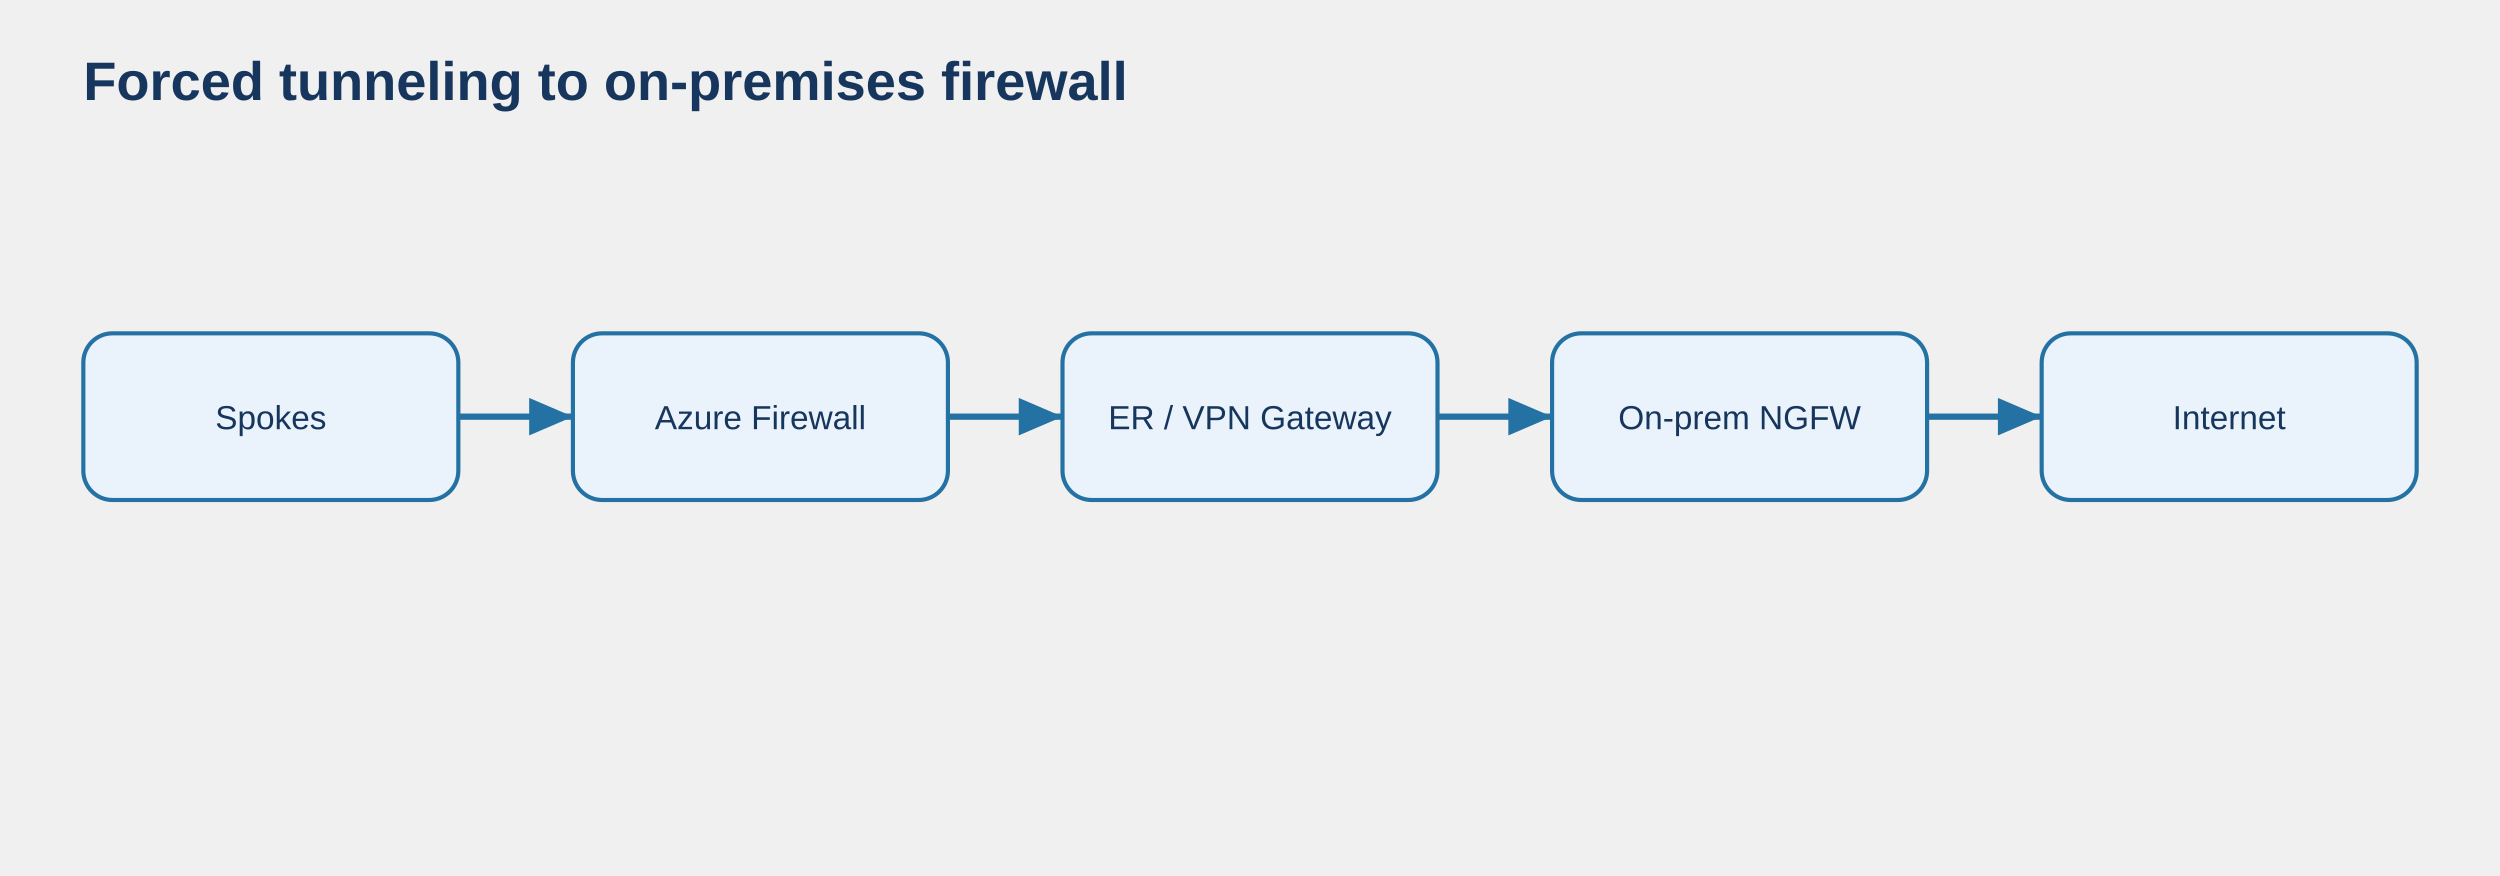
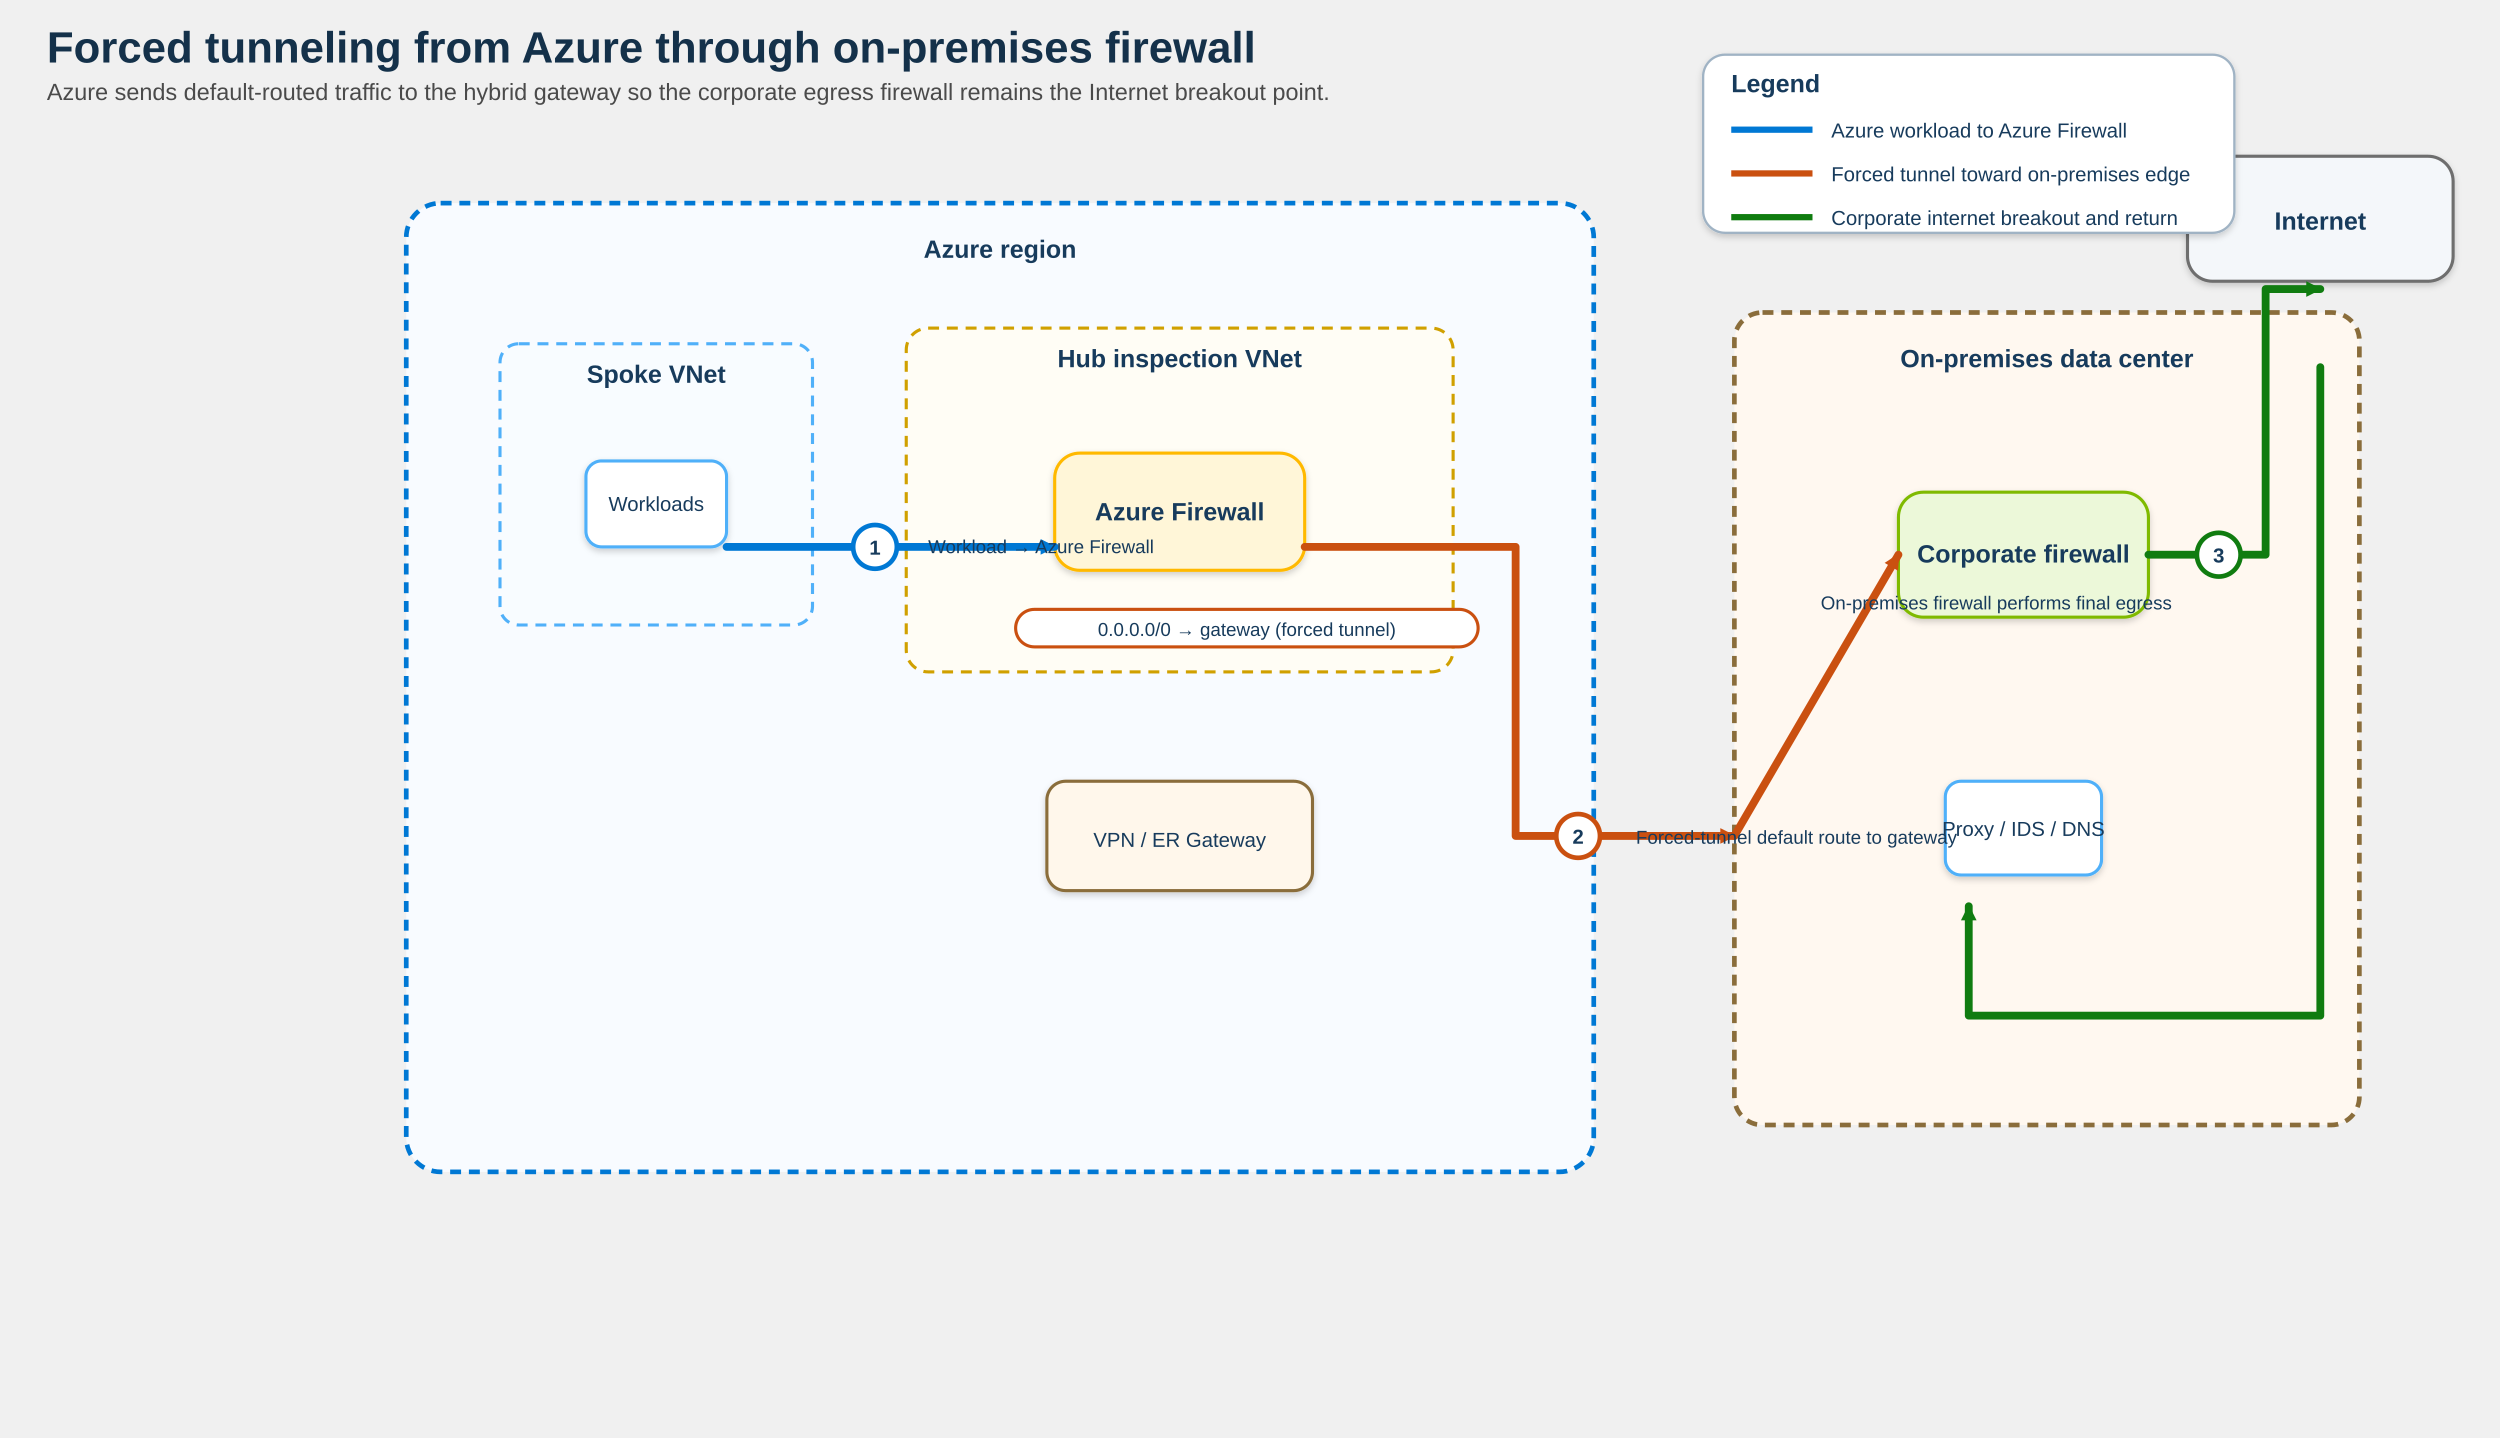
- <svg xmlns="http://www.w3.org/2000/svg" width="1200" height="420" viewBox="0 0 1200 420">
+ <svg xmlns="http://www.w3.org/2000/svg" width="1600" height="920" viewBox="0 0 1600 920">
  <defs>
-     <marker id="a" markerWidth="8" markerHeight="8" refX="7" refY="3" orient="auto">
-       <path d="M0 0L0 6L7 3z" fill="#2471a3" />
+     <marker id="arrowBlue" markerWidth="10" markerHeight="10" refX="9" refY="5" orient="auto" markerUnits="userSpaceOnUse">
+       <path d="M0,0 L10,5 L0,10 z" fill="#0078D4" />
    </marker>
+     <marker id="arrowGreen" markerWidth="10" markerHeight="10" refX="9" refY="5" orient="auto" markerUnits="userSpaceOnUse">
+       <path d="M0,0 L10,5 L0,10 z" fill="#107C10" />
+     </marker>
+     <marker id="arrowOrange" markerWidth="10" markerHeight="10" refX="9" refY="5" orient="auto" markerUnits="userSpaceOnUse">
+       <path d="M0,0 L10,5 L0,10 z" fill="#CA5010" />
+     </marker>
+     <filter id="shadow" x="-10%" y="-10%" width="130%" height="130%">
+       <feDropShadow dx="0" dy="2" stdDeviation="2" flood-color="#000" flood-opacity="0.18" />
+     </filter>
+     <style>.title{font:700 28px 'Segoe UI',Arial,sans-serif;fill:#14314A}.subtitle{font:400 15px 'Segoe UI',Arial,sans-serif;fill:#4A4A4A}.label{font:600 16px 'Segoe UI',Arial,sans-serif;fill:#173B5C}.small{font:400 13px 'Segoe UI',Arial,sans-serif;fill:#173B5C}.tiny{font:400 12px 'Segoe UI',Arial,sans-serif;fill:#173B5C}.legend{font:600 13px 'Segoe UI',Arial,sans-serif;fill:#173B5C}</style>
  </defs>
-   <style>text{font-family:Arial,sans-serif;fill:#17365d}.n{fill:#eaf3fb;stroke:#2471a3;stroke-width:2}.e{stroke:#2471a3;stroke-width:3;marker-end:url(#a)}</style>
-   <text x="40" y="48" font-size="26" font-weight="700">Forced tunneling to on-premises firewall</text>
-   <rect class="n" x="40" y="160" width="180" height="80" rx="14" />
-   <text x="130.0" y="206" text-anchor="middle" font-size="16">Spokes</text>
-   <rect class="n" x="275" y="160" width="180" height="80" rx="14" />
-   <text x="365.0" y="206" text-anchor="middle" font-size="16">Azure Firewall</text>
-   <rect class="n" x="510" y="160" width="180" height="80" rx="14" />
-   <text x="600.0" y="206" text-anchor="middle" font-size="16">ER / VPN Gateway</text>
-   <rect class="n" x="745" y="160" width="180" height="80" rx="14" />
-   <text x="835.0" y="206" text-anchor="middle" font-size="16">On-prem NGFW</text>
-   <rect class="n" x="980" y="160" width="180" height="80" rx="14" />
-   <text x="1070.0" y="206" text-anchor="middle" font-size="16">Internet</text>
-   <line class="e" x1="220" y1="200" x2="275" y2="200" />
-   <line class="e" x1="455" y1="200" x2="510" y2="200" />
-   <line class="e" x1="690" y1="200" x2="745" y2="200" />
-   <line class="e" x1="925" y1="200" x2="980" y2="200" />
+   <text x="30" y="40" class="title">Forced tunneling from Azure through on-premises firewall</text>
+   <text x="30" y="64" class="subtitle">Azure sends default-routed traffic to the hybrid gateway so the corporate egress firewall remains the Internet breakout point.</text>
+   <rect x="260" y="130" width="760" height="620" rx="22" fill="#F8FBFF" stroke="#0078D4" stroke-width="3" stroke-dasharray="7 5" />
+   <text x="640" y="165" class="label" text-anchor="middle">Azure region</text>
+   <rect x="320" y="220" width="200" height="180" rx="12" fill="#F8FCFF" stroke="#50B0F9" stroke-width="2" stroke-dasharray="7 5" />
+   <text x="420" y="245" class="label" text-anchor="middle">Spoke VNet</text>
+   <rect x="375" y="295" width="90" height="55" rx="10" fill="white" stroke="#50B0F9" stroke-width="2" filter="url(#shadow)" />
+   <text x="420" y="327" class="small" text-anchor="middle">Workloads</text>
+   <rect x="580" y="210" width="350" height="220" rx="14" fill="#FFFDF5" stroke="#D0A000" stroke-width="2" stroke-dasharray="7 5" />
+   <text x="755" y="235" class="label" text-anchor="middle">Hub inspection VNet</text>
+   <rect x="675" y="290" width="160" height="75" rx="16" fill="#FFF6D8" stroke="#FFB900" stroke-width="2" filter="url(#shadow)" />
+   <text x="755" y="333" class="label" text-anchor="middle">Azure Firewall</text>
+   <rect x="650" y="390" width="296" height="24" rx="12" fill="white" stroke="#CA5010" stroke-width="2" />
+   <text x="798" y="407" class="tiny" text-anchor="middle">0.0.0.0/0 → gateway (forced tunnel)</text>
+   <rect x="670" y="500" width="170" height="70" rx="12" fill="#FFF7EB" stroke="#8A6D3B" stroke-width="2" filter="url(#shadow)" />
+   <text x="755" y="542" class="small" text-anchor="middle">VPN / ER Gateway</text>
+   <rect x="1110" y="200" width="400" height="520" rx="18" fill="#FFF8F0" stroke="#8A6D3B" stroke-width="3" stroke-dasharray="7 5" />
+   <text x="1310" y="235" class="label" text-anchor="middle">On-premises data center</text>
+   <rect x="1215" y="315" width="160" height="80" rx="16" fill="#ECF8D9" stroke="#7FBA00" stroke-width="2" filter="url(#shadow)" />
+   <text x="1295" y="360" class="label" text-anchor="middle">Corporate firewall</text>
+   <rect x="1245" y="500" width="100" height="60" rx="10" fill="white" stroke="#50B0F9" stroke-width="2" filter="url(#shadow)" />
+   <text x="1295" y="535" class="small" text-anchor="middle">Proxy / IDS / DNS</text>
+   <rect x="1400" y="100" width="170" height="80" rx="16" fill="#F4F7FA" stroke="#6E6E6E" stroke-width="2" filter="url(#shadow)" />
+   <text x="1485" y="147" class="label" text-anchor="middle">Internet</text>
+   <polyline points="465,350 675,350" fill="none" stroke="#0078D4" stroke-width="5" stroke-linejoin="round" stroke-linecap="round" marker-end="url(#arrowBlue)" />
+   <polyline points="835,350 970,350 970,535 1110,535" fill="none" stroke="#CA5010" stroke-width="5" stroke-linejoin="round" stroke-linecap="round" marker-end="url(#arrowOrange)" />
+   <polyline points="1110,535 1215,355" fill="none" stroke="#CA5010" stroke-width="5" stroke-linejoin="round" stroke-linecap="round" marker-end="url(#arrowOrange)" />
+   <polyline points="1375,355 1450,355 1450,185 1485,185" fill="none" stroke="#107C10" stroke-width="5" stroke-linejoin="round" stroke-linecap="round" marker-end="url(#arrowGreen)" />
+   <polyline points="1485,235 1485,650 1260,650 1260,580" fill="none" stroke="#107C10" stroke-width="5" stroke-linejoin="round" stroke-linecap="round" marker-end="url(#arrowGreen)" />
+   <circle cx="560" cy="350" r="14" fill="white" stroke="#0078D4" stroke-width="3" />
+   <text x="560" y="355" class="legend" text-anchor="middle">1</text>
+   <text x="594" y="354" class="tiny">Workload → Azure Firewall</text>
+   <circle cx="1010" cy="535" r="14" fill="white" stroke="#CA5010" stroke-width="3" />
+   <text x="1010" y="540" class="legend" text-anchor="middle">2</text>
+   <text x="1047" y="540" class="tiny">Forced-tunnel default route to gateway</text>
+   <circle cx="1420" cy="355" r="14" fill="white" stroke="#107C10" stroke-width="3" />
+   <text x="1420" y="360" class="legend" text-anchor="middle">3</text>
+   <text x="1390" y="390" class="tiny" text-anchor="end">On-premises firewall performs final egress</text>
+   <rect x="1090" y="35" width="340" height="114" rx="14" fill="white" stroke="#A0B3C4" stroke-width="1.5" filter="url(#shadow)" />
+   <text x="1108" y="59" class="label">Legend</text>
+   <line x1="1108" y1="83" x2="1160" y2="83" stroke="#0078D4" stroke-width="4" />
+   <text x="1172" y="88" class="small">Azure workload to Azure Firewall</text>
+   <line x1="1108" y1="111" x2="1160" y2="111" stroke="#CA5010" stroke-width="4" />
+   <text x="1172" y="116" class="small">Forced tunnel toward on-premises edge</text>
+   <line x1="1108" y1="139" x2="1160" y2="139" stroke="#107C10" stroke-width="4" />
+   <text x="1172" y="144" class="small">Corporate internet breakout and return</text>
</svg>
